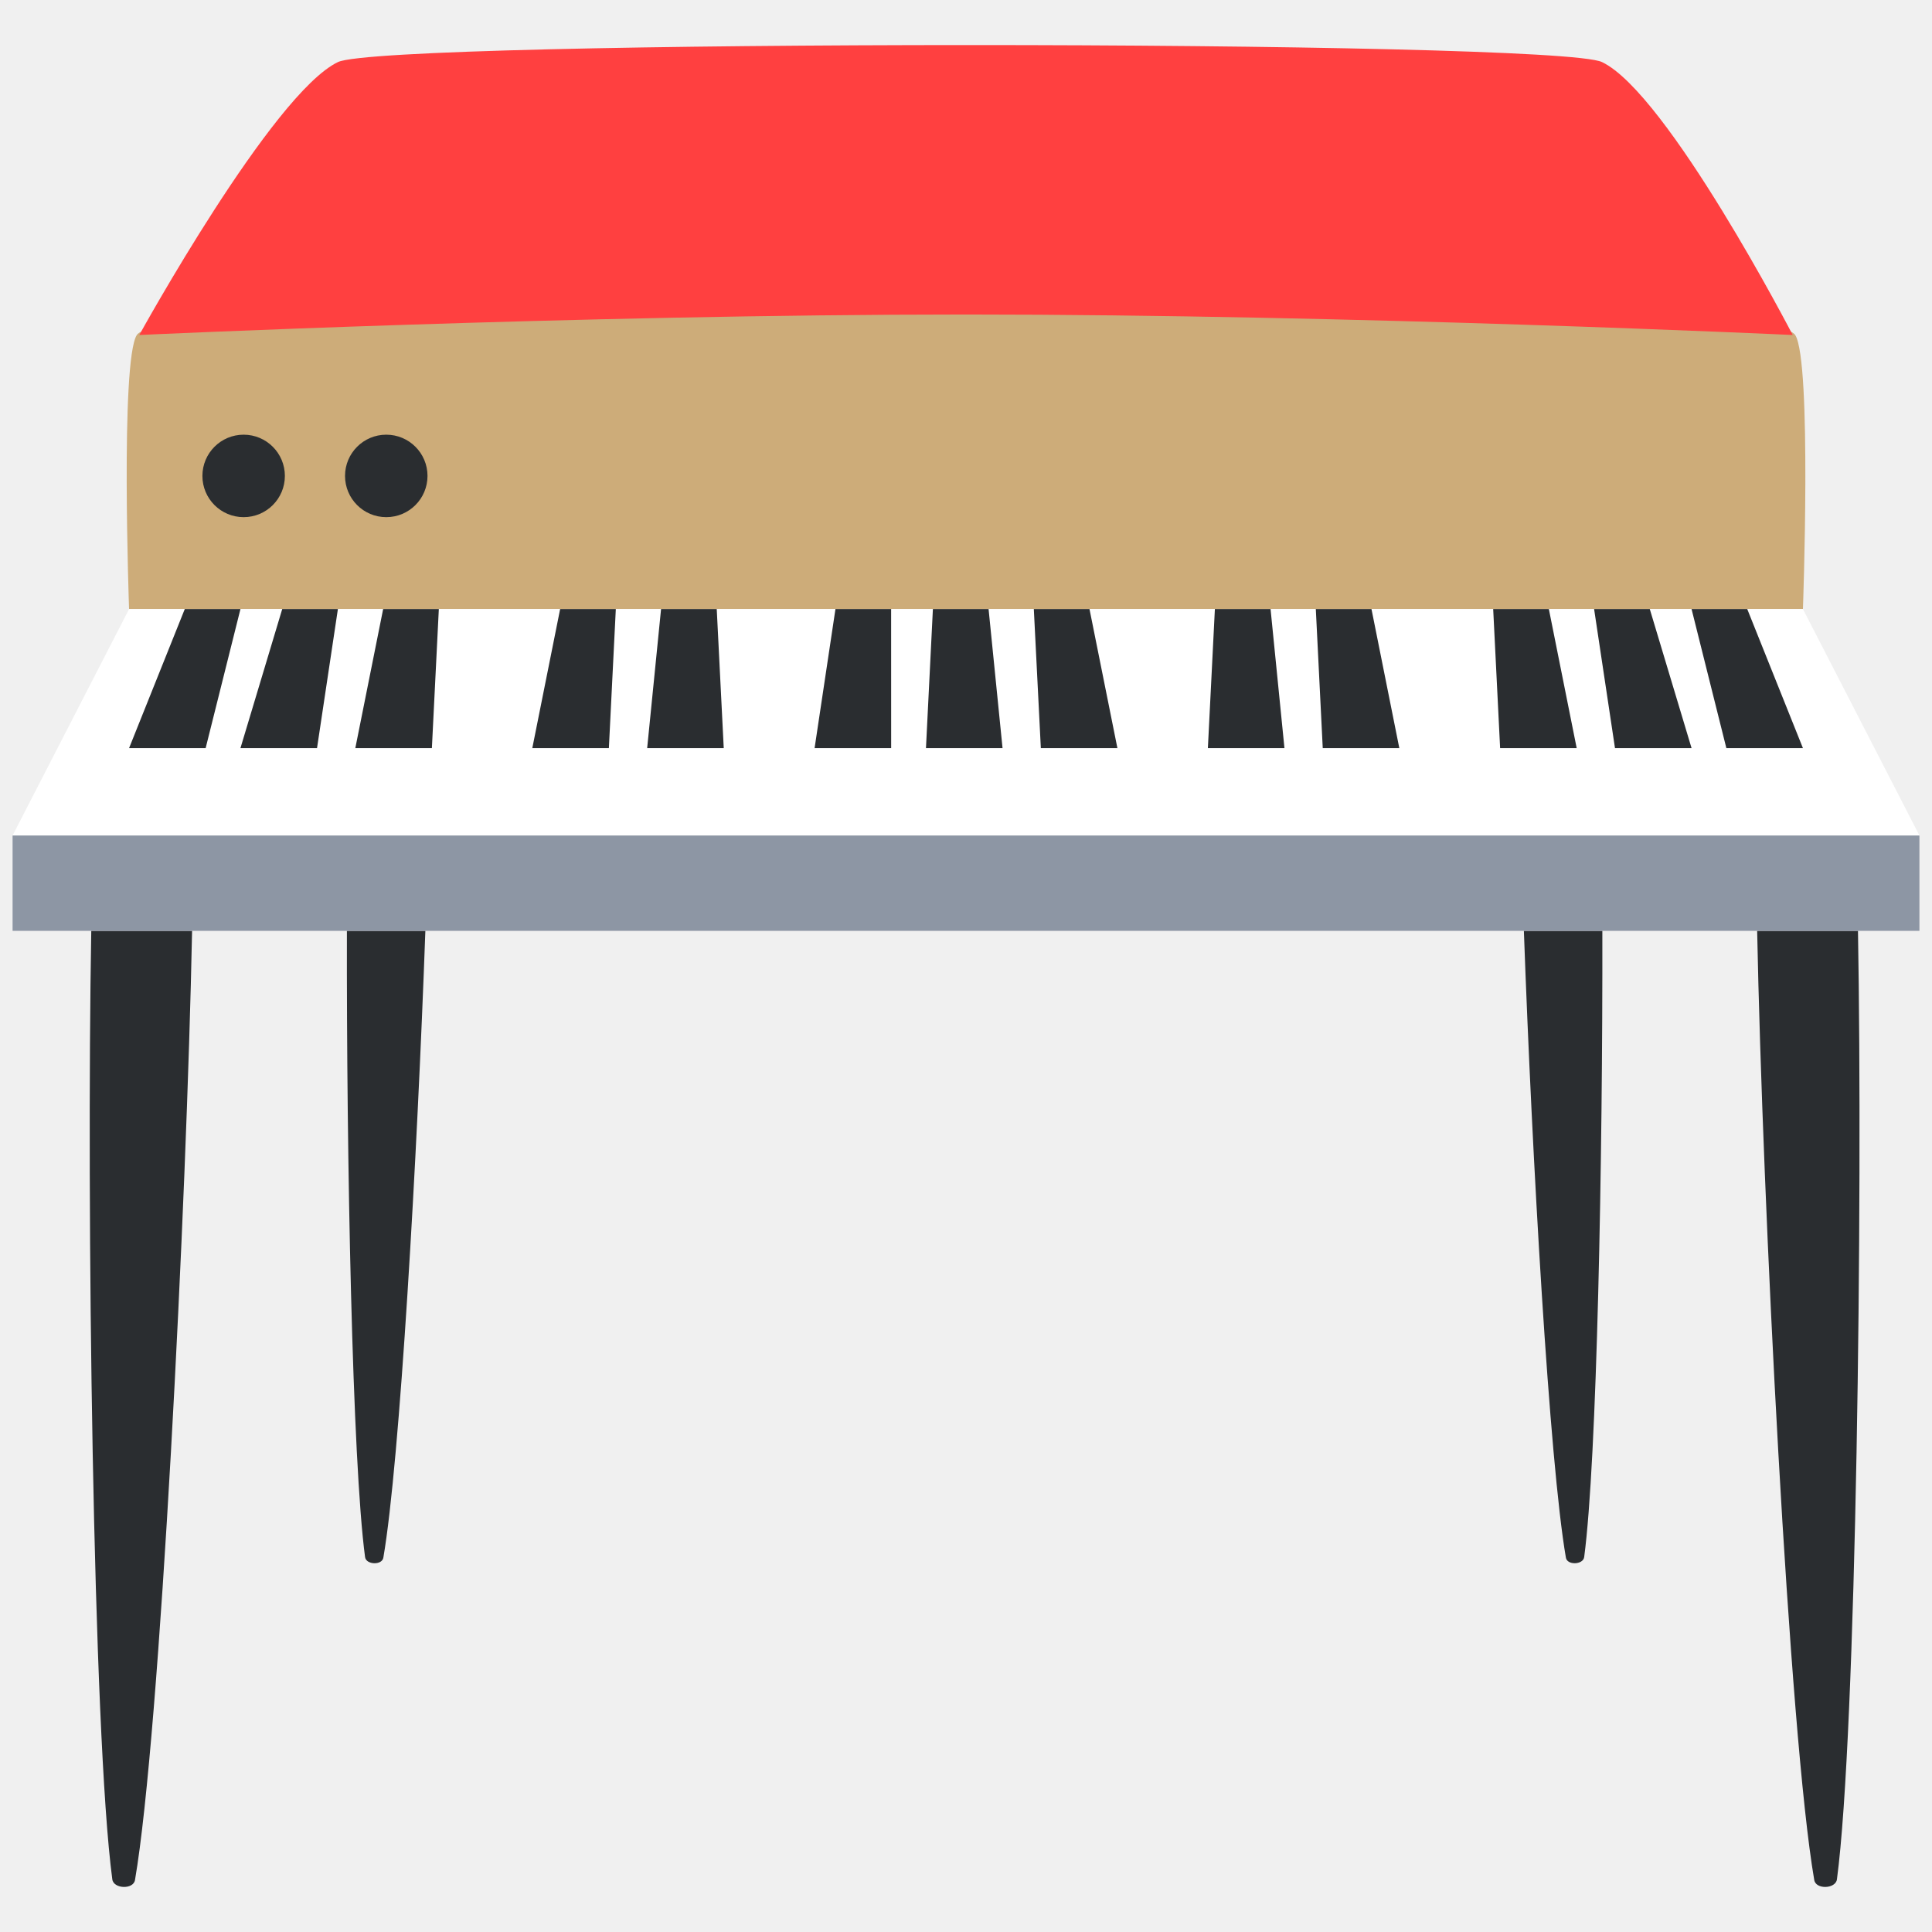
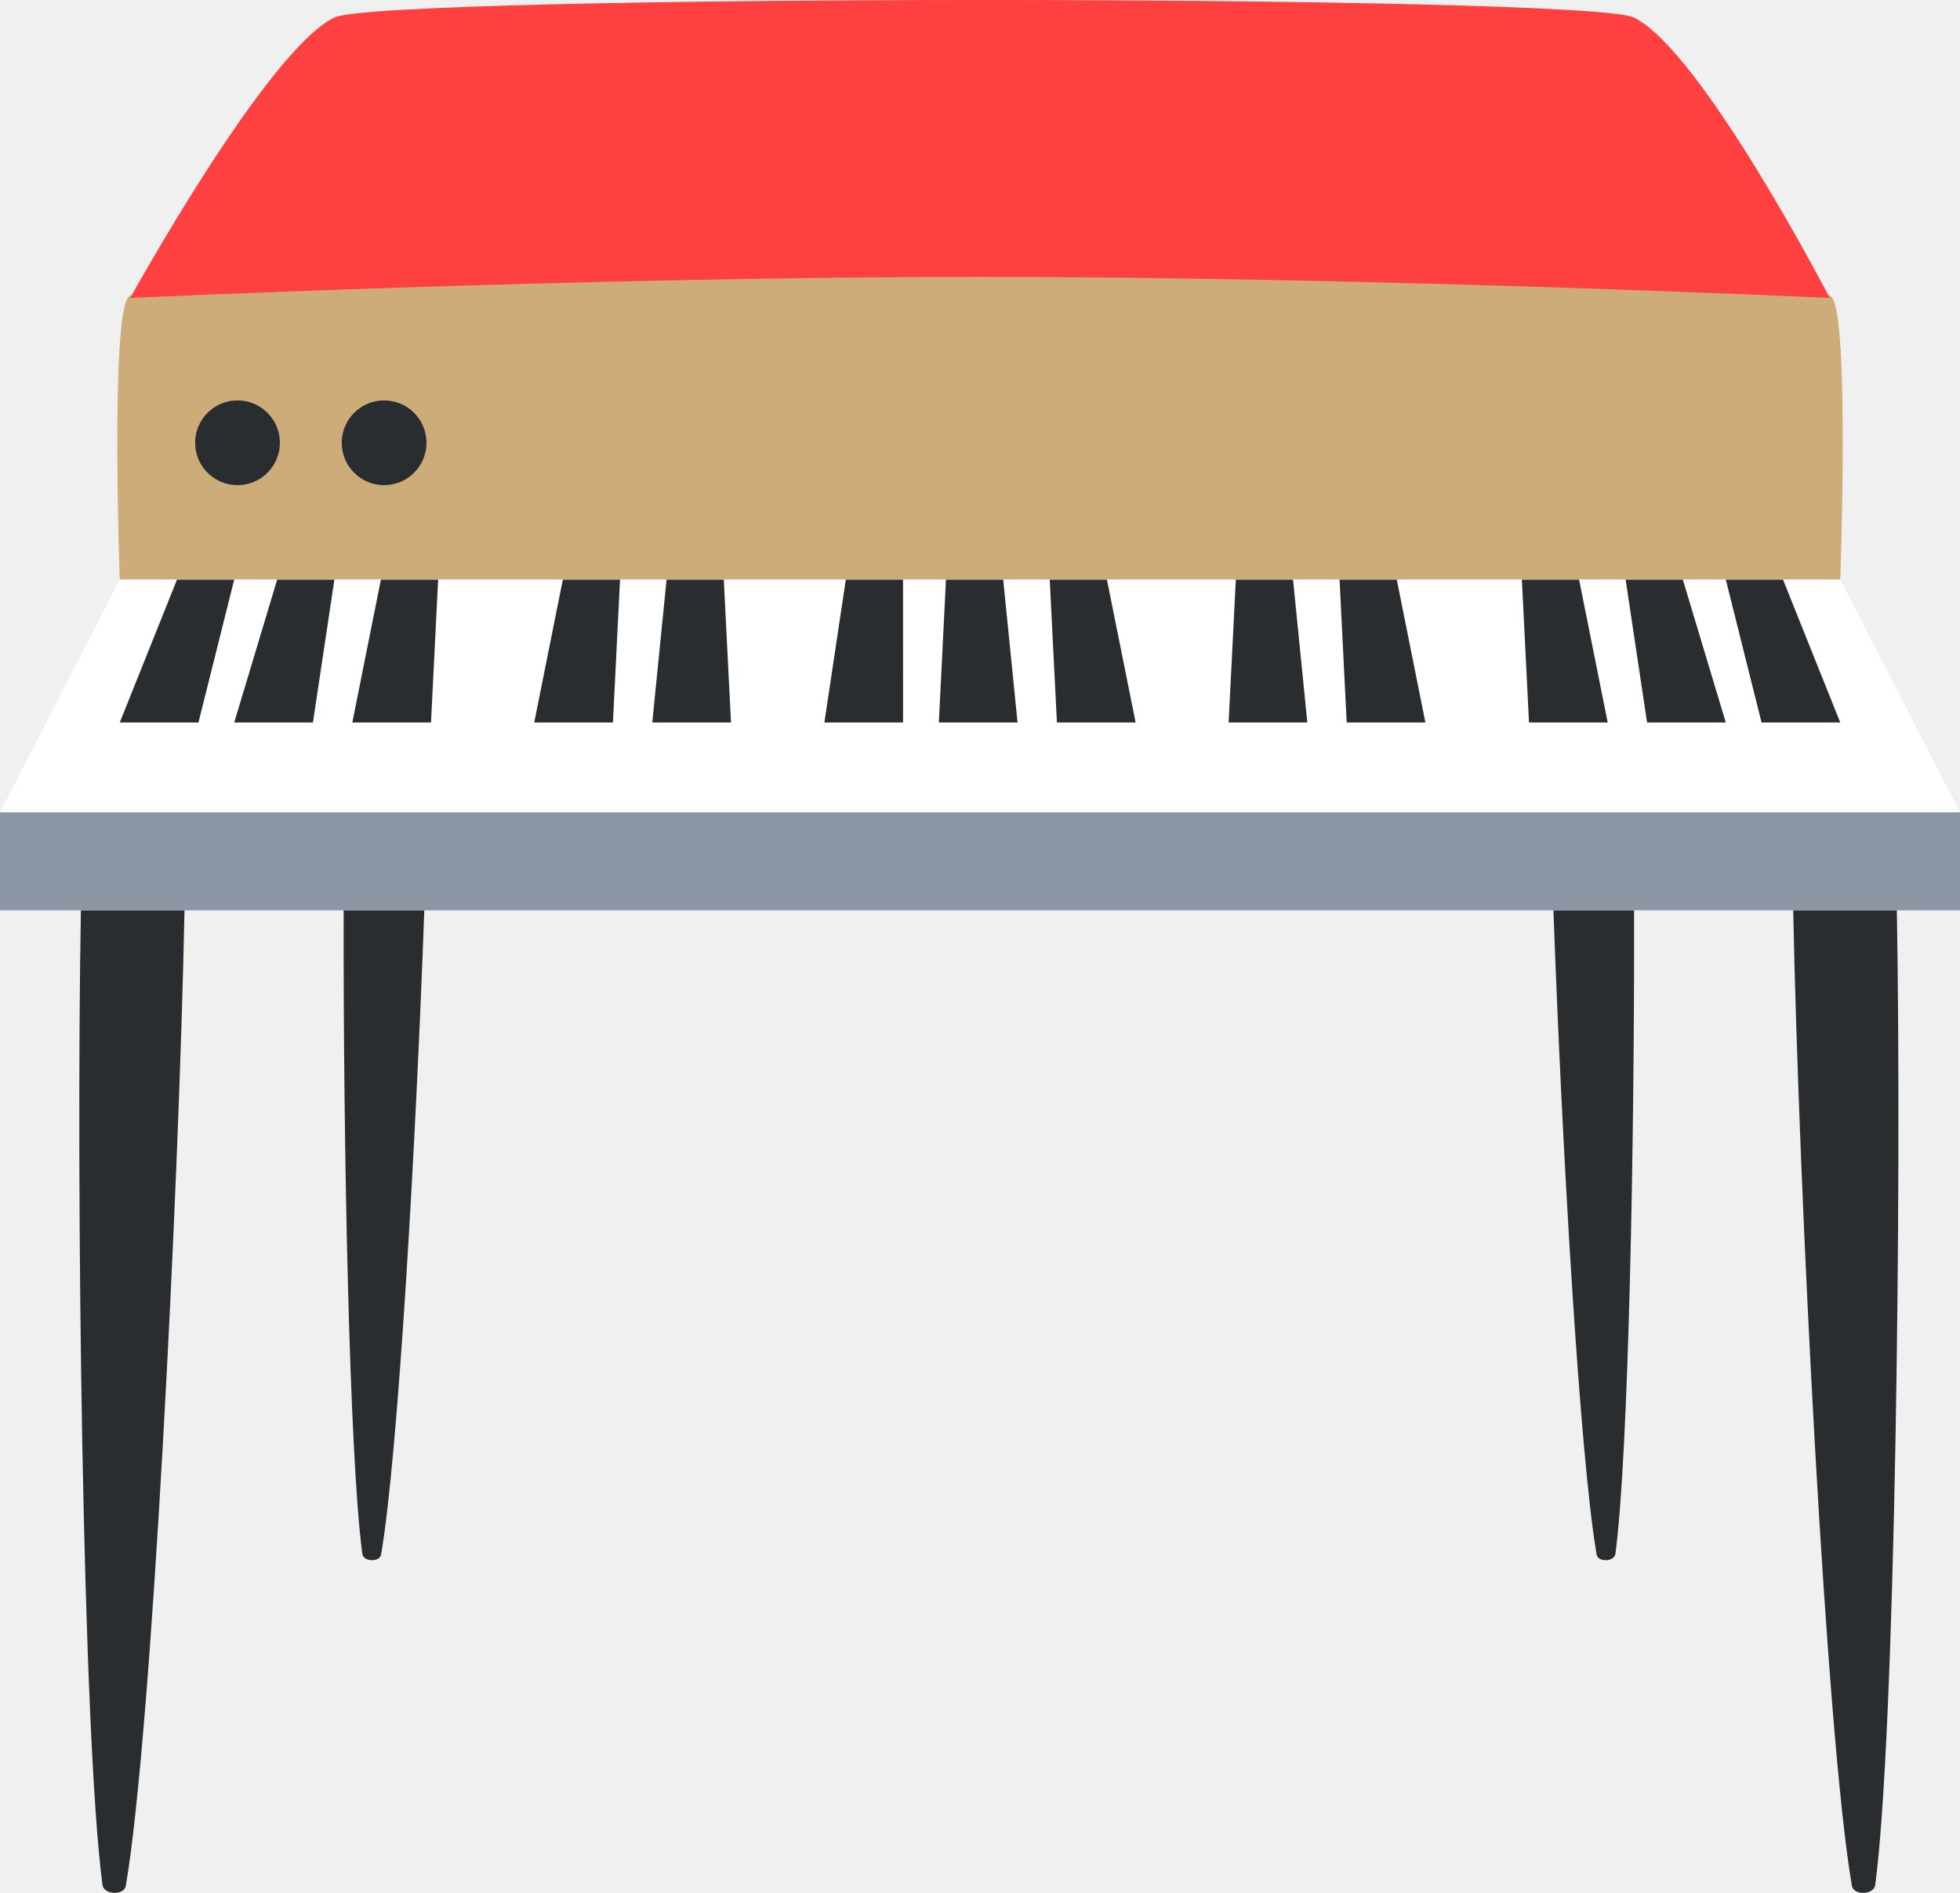
- <svg xmlns="http://www.w3.org/2000/svg" version="1.1" id="Layer_1" x="0px" y="0px" width="250px" height="250px" viewBox="0 0 250 250" enable-background="new 0 0 250 250" xml:space="preserve">
-   <path fill="#CDAC79" d="M233.299,78.815H16.702c0,0-1.153-32.065,1.001-35.466c4.28-6.756,210.136-6.994,214.595,0  C234.466,46.75,233.299,78.815,233.299,78.815z" />
-   <path fill="#FF4040" d="M231.979,43.349c0,0-16.205-31.274-24.684-35.319c-6.146-2.933-157.414-2.933-163.561,0  c-8.479,4.045-25.712,35.319-25.712,35.319S74.681,40.697,125,40.697C175.318,40.697,231.979,43.349,231.979,43.349z" />
-   <circle fill="#2A2D30" cx="31.527" cy="61.584" r="5.336" />
-   <circle fill="#2A2D30" cx="49.983" cy="61.584" r="5.336" />
-   <path fill="#2A2D30" d="M227.375,120.452c0.699,35.143,4.152,104.017,7.38,122.769c0.147,1.32,2.804,1.229,2.946-0.055  c2.508-18.818,3.347-87.494,2.72-122.714H227.375z M197.189,120.452c1.06,29.419,3.305,68.719,5.43,81.065  c0.119,1.063,2.259,0.989,2.375-0.045c1.652-12.393,2.404-51.604,2.349-81.021H197.189z M44.889,120.452  c-0.055,29.417,0.697,68.628,2.349,81.021c0.115,1.034,2.255,1.108,2.374,0.045c2.125-12.347,4.371-51.646,5.43-81.065H44.889z   M11.81,120.452c-0.627,35.22,0.211,103.896,2.72,122.714c0.143,1.282,2.798,1.375,2.946,0.055  c3.227-18.752,6.681-87.625,7.38-122.769H11.81z" />
-   <polygon fill="#FFFFFF" points="16.702,78.815 1.627,108.116 248.373,108.116 233.299,78.815 " />
-   <polygon fill="#2A2D30" points="23.909,78.815 16.702,96.807 26.61,96.807 31.114,78.815 " />
-   <polygon fill="#2A2D30" points="36.519,78.815 31.114,96.807 41.023,96.807 43.724,78.815 " />
-   <polygon fill="#2A2D30" points="49.579,78.815 45.978,96.807 55.886,96.807 56.784,78.815 " />
-   <polygon fill="#2A2D30" points="72.481,78.815 68.88,96.807 78.788,96.807 79.686,78.815 " />
-   <polygon fill="#2A2D30" points="85.541,78.815 83.743,96.807 93.652,96.807 92.746,78.815 " />
-   <polygon fill="#2A2D30" points="108.107,78.815 105.408,96.807 115.316,96.807 115.312,78.815 " />
-   <polygon fill="#2A2D30" points="120.716,78.815 119.82,96.807 129.729,96.807 127.922,78.815 " />
-   <polygon fill="#2A2D30" points="133.777,78.815 134.684,96.807 144.592,96.807 140.981,78.815 " />
-   <polygon fill="#2A2D30" points="177.47,78.815 181.071,96.807 171.163,96.807 170.266,78.815 " />
-   <polygon fill="#2A2D30" points="164.41,78.815 166.208,96.807 156.299,96.807 157.205,78.815 " />
-   <polygon fill="#2A2D30" points="226.093,78.815 233.299,96.807 223.39,96.807 218.888,78.815 " />
-   <polygon fill="#2A2D30" points="213.482,78.815 218.888,96.807 208.979,96.807 206.277,78.815 " />
-   <polygon fill="#2A2D30" points="200.422,78.815 204.023,96.807 194.115,96.807 193.218,78.815 " />
-   <rect x="1.628" y="108.115" fill="#8D96A4" width="246.745" height="12.337" />
+ <svg xmlns="http://www.w3.org/2000/svg" version="1.1" id="Layer_1" x="0px" y="0px" width="250px" height="241.482px" viewBox="0 0 250 241.482" enable-background="new 0 0 250 241.482" xml:space="preserve">
+   <g>
+     <path fill="#CDAC79" d="M234.727,73.947H15.274c0,0-1.168-32.488,1.014-35.934c4.336-6.846,212.907-7.086,217.425,0   C235.909,41.459,234.727,73.947,234.727,73.947z" />
+     <path fill="#FF4040" d="M233.39,38.013c0,0-16.419-31.687-25.01-35.785c-6.228-2.972-159.49-2.972-165.718,0   c-8.591,4.098-26.051,35.785-26.051,35.785S74.018,35.326,125,35.326S233.39,38.013,233.39,38.013z" />
+     <circle fill="#2A2D30" cx="30.294" cy="56.488" r="5.406" />
+     <circle fill="#2A2D30" cx="48.994" cy="56.488" r="5.406" />
+     <path fill="#2A2D30" d="M228.725,116.133c0.709,35.607,4.208,105.389,7.478,124.387c0.149,1.338,2.841,1.246,2.985-0.055   c2.541-19.066,3.391-88.648,2.756-124.332H228.725L228.725,116.133z M198.142,116.133c1.073,29.807,3.348,69.625,5.501,82.135   c0.121,1.076,2.289,1.002,2.406-0.045c1.675-12.559,2.437-52.285,2.38-82.091L198.142,116.133L198.142,116.133z M43.833,116.133   c-0.056,29.805,0.706,69.533,2.38,82.09c0.117,1.047,2.285,1.123,2.405,0.045c2.153-12.51,4.429-52.326,5.502-82.134   L43.833,116.133L43.833,116.133z M10.317,116.133c-0.635,35.684,0.214,105.266,2.755,124.332c0.145,1.299,2.835,1.393,2.985,0.055   c3.27-18.998,6.769-88.779,7.477-124.387H10.317z" />
+     <polygon fill="#FFFFFF" points="15.274,73.947 0,103.634 250,103.634 234.727,73.947  " />
+     <polygon fill="#2A2D30" points="22.576,73.947 15.274,92.176 25.312,92.176 29.875,73.947  " />
+     <polygon fill="#2A2D30" points="35.352,73.947 29.875,92.176 39.916,92.176 42.652,73.947  " />
+     <polygon fill="#2A2D30" points="48.584,73.947 44.936,92.176 54.975,92.176 55.885,73.947  " />
+     <polygon fill="#2A2D30" points="71.789,73.947 68.14,92.176 78.179,92.176 79.088,73.947  " />
+     <polygon fill="#2A2D30" points="85.021,73.947 83.199,92.176 93.238,92.176 92.321,73.947  " />
+     <polygon fill="#2A2D30" points="107.884,73.947 105.15,92.176 115.188,92.176 115.184,73.947  " />
+     <polygon fill="#2A2D30" points="120.659,73.947 119.751,92.176 129.791,92.176 127.96,73.947  " />
+     <polygon fill="#2A2D30" points="133.894,73.947 134.812,92.176 144.851,92.176 141.191,73.947  " />
+     <polygon fill="#2A2D30" points="178.163,73.947 181.81,92.176 171.771,92.176 170.862,73.947  " />
+     <polygon fill="#2A2D30" points="164.93,73.947 166.751,92.176 156.712,92.176 157.63,73.947  " />
+     <polygon fill="#2A2D30" points="227.426,73.947 234.727,92.176 224.688,92.176 220.127,73.947  " />
+     <polygon fill="#2A2D30" points="214.649,73.947 220.127,92.176 210.086,92.176 207.35,73.947  " />
+     <polygon fill="#2A2D30" points="201.416,73.947 205.065,92.176 195.026,92.176 194.117,73.947  " />
+     <rect x="0.001" y="103.633" fill="#8D96A4" width="249.999" height="12.5" />
+   </g>
</svg>
